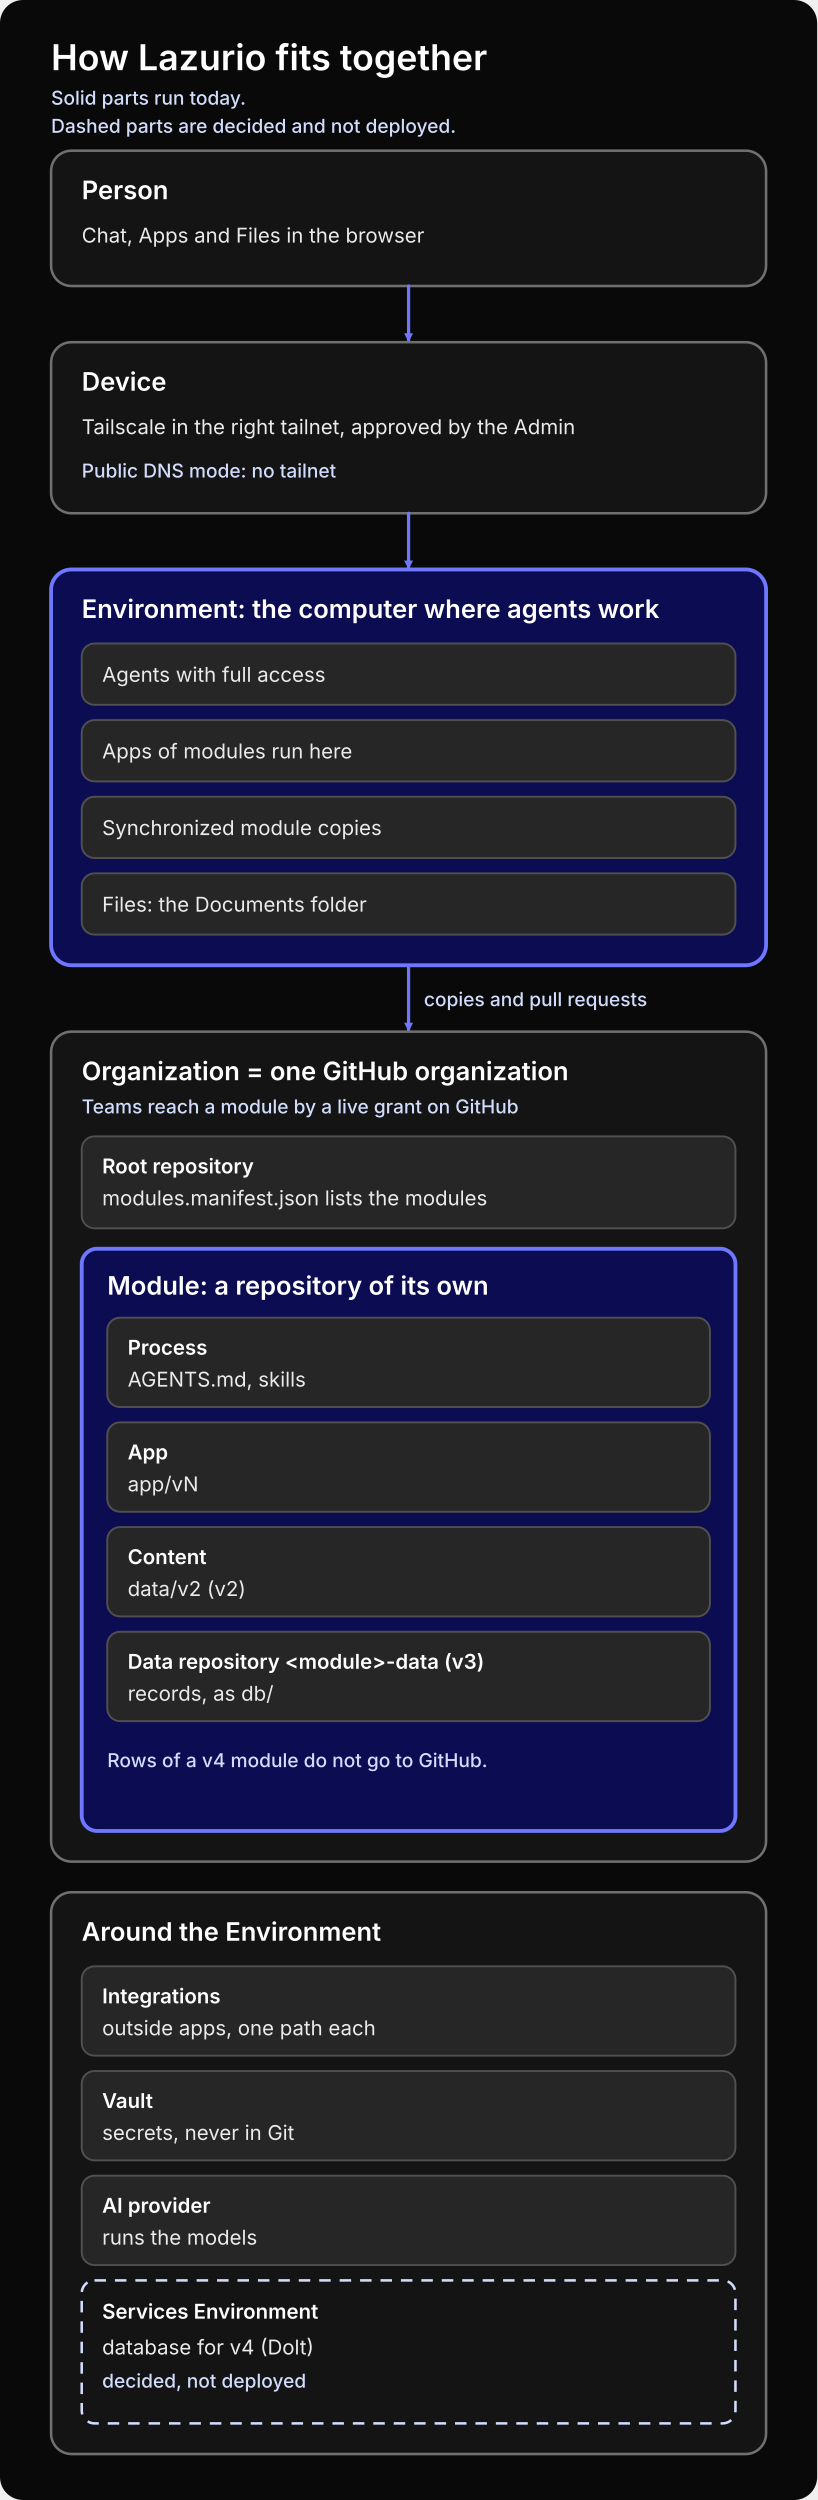
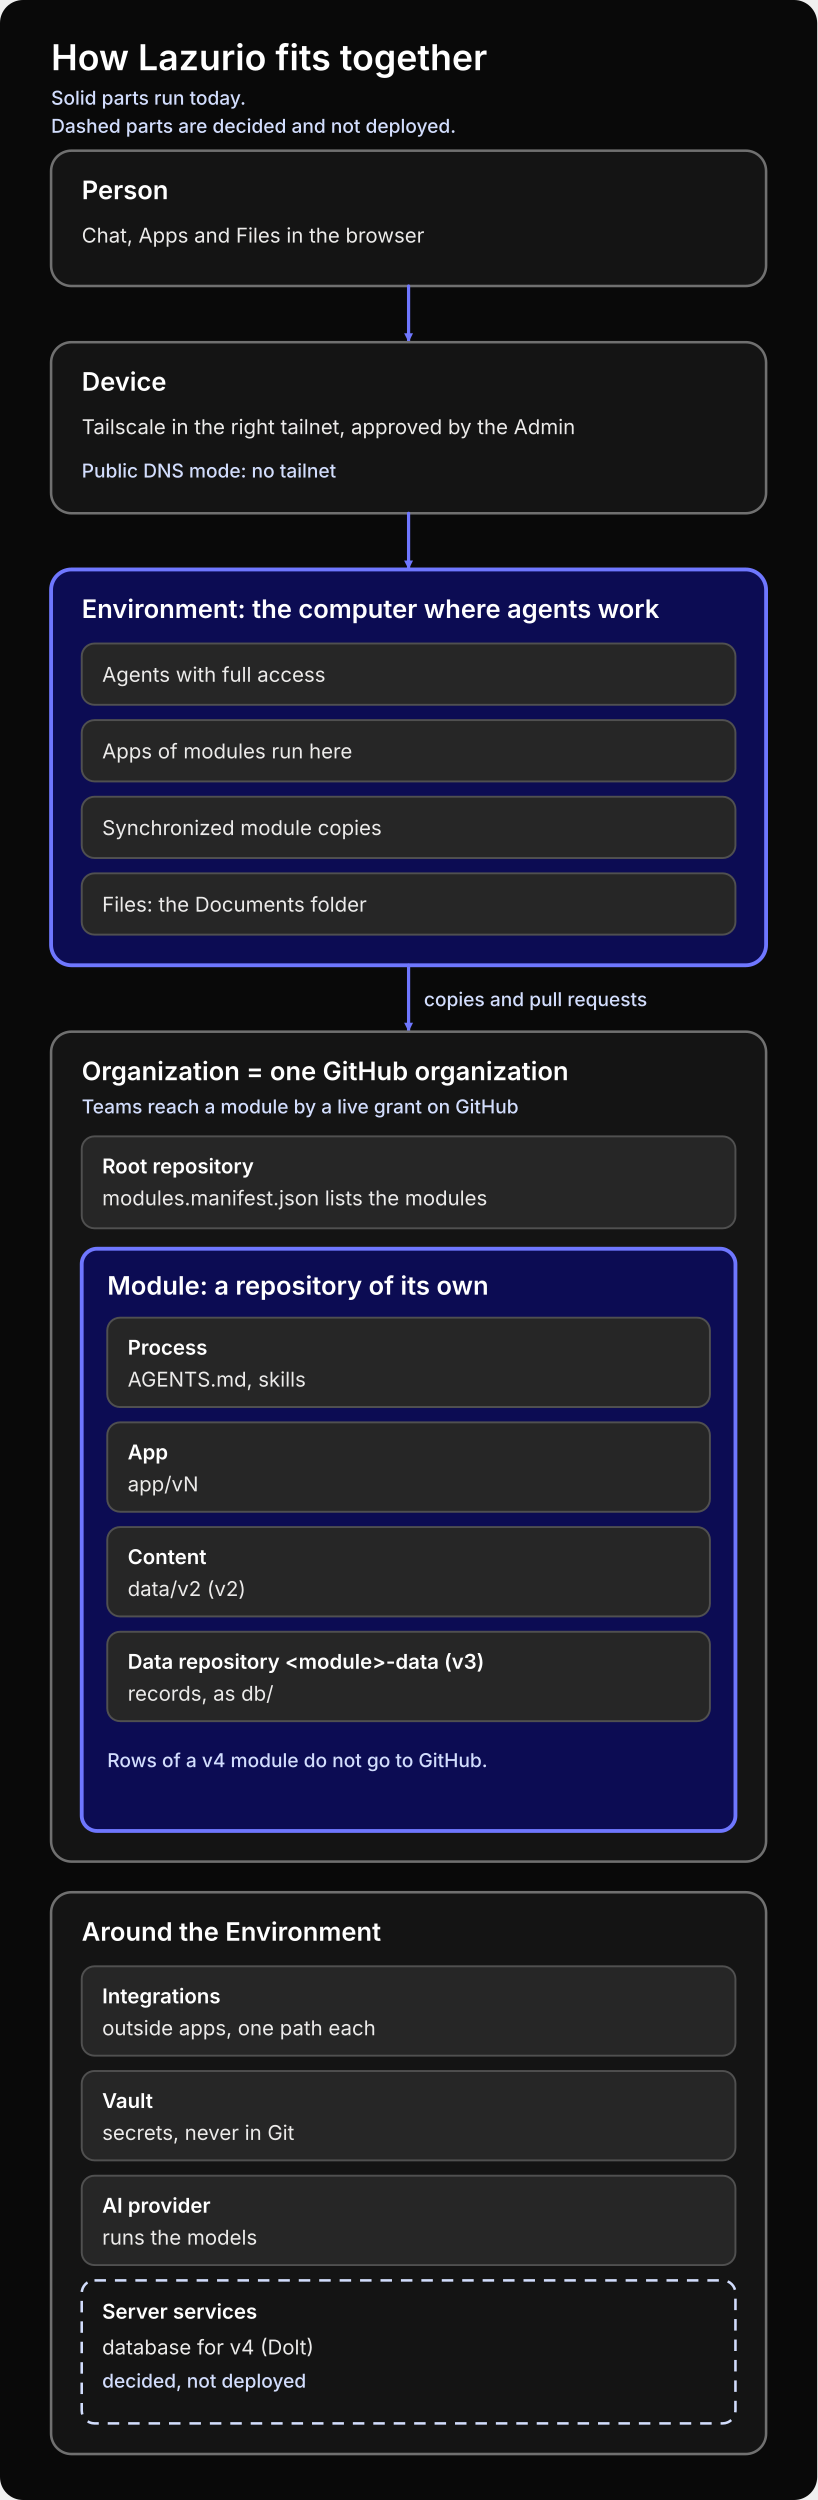
<svg xmlns="http://www.w3.org/2000/svg" width="640" height="1958" viewBox="0 0 640 1958" role="img" aria-labelledby="title description">
  <defs>
    <marker id="arrow" viewBox="0 0 9 9" refX="8" refY="4.5" markerWidth="9" markerHeight="9" markerUnits="userSpaceOnUse" orient="auto">
      <path d="M 1 1 L 8 4.5 L 1 8 z" fill="#6f77ff" />
    </marker>
    <marker id="arrowplanned" viewBox="0 0 9 9" refX="8" refY="4.5" markerWidth="9" markerHeight="9" markerUnits="userSpaceOnUse" orient="auto">
      <path d="M 1 1 L 8 4.5 L 1 8 z" fill="#d2ddfd" />
    </marker>
    <style>.bg{fill:#090909}.panel{fill:#141414;stroke:#707070;stroke-width:2}.focus{fill:#0c0c53;stroke:#6f77ff;stroke-width:3}.item{fill:#262626;stroke:#505050;stroke-width:1.5}.planned{fill:#141414;stroke:#d2ddfd;stroke-width:2;stroke-dasharray:9 7}.title{fill:#fff;font:600 28px Inter,Arial,sans-serif}.label{fill:#fff;font:600 20px Inter,Arial,sans-serif}.name{fill:#fff;font:600 16px Inter,Arial,sans-serif}.copy{fill:#ecebea;font:400 16px Inter,Arial,sans-serif}.note{fill:#d2ddfd;font:500 15px Inter,Arial,sans-serif}.flow{fill:none;stroke:#6f77ff;stroke-width:2.5;stroke-linecap:round;marker-end:url(#arrow)}.flowplanned{fill:none;stroke:#d2ddfd;stroke-width:2;stroke-dasharray:7 6;stroke-linecap:round;marker-end:url(#arrowplanned)}</style>
  </defs>
  <rect class="bg" width="640" height="1958" rx="18" />
  <text class="title" x="40" y="55">How Lazurio fits together</text>
  <text class="note" x="40" y="82">Solid parts run today.</text>
  <text class="note" x="40" y="104">Dashed parts are decided and not deployed.</text>
  <g data-node="person">
    <rect class="panel" x="40" y="118" width="560" height="106" rx="16" />
    <text class="label" x="64" y="156">Person</text>
    <text class="copy" x="64" y="190">Chat, Apps and Files in the browser</text>
  </g>
  <path class="flow" d="M320 224 V268" />
  <g data-node="device">
    <rect class="panel" x="40" y="268" width="560" height="134" rx="16" />
    <text class="label" x="64" y="306">Device</text>
    <text class="copy" x="64" y="340">Tailscale in the right tailnet, approved by the Admin</text>
    <text class="note" x="64" y="374">Public DNS mode: no tailnet</text>
  </g>
  <path class="flow" d="M320 402 V446" />
  <g data-node="environment">
    <rect class="focus" x="40" y="446" width="560" height="310" rx="16" />
    <text class="label" x="64" y="484">Environment: the computer where agents work</text>
    <rect class="item" x="64" y="504" width="512" height="48" rx="10" />
    <text class="copy" x="80" y="534">Agents with full access</text>
    <rect class="item" x="64" y="564" width="512" height="48" rx="10" />
    <text class="copy" x="80" y="594">Apps of modules run here</text>
    <rect class="item" x="64" y="624" width="512" height="48" rx="10" />
    <text class="copy" x="80" y="654">Synchronized module copies</text>
    <rect class="item" x="64" y="684" width="512" height="48" rx="10" />
    <text class="copy" x="80" y="714">Files: the Documents folder</text>
  </g>
  <path class="flow" d="M320 756 V808" />
  <text class="note" x="332" y="788">copies and pull requests</text>
  <g data-node="organization">
    <rect class="panel" x="40" y="808" width="560" height="650" rx="16" />
    <text class="label" x="64" y="846">Organization = one GitHub organization</text>
    <text class="note" x="64" y="872">Teams reach a module by a live grant on GitHub</text>
    <rect class="item" x="64" y="890" width="512" height="72" rx="10" />
    <text class="name" x="80" y="919">Root repository</text>
    <text class="copy" x="80" y="944">modules.manifest.json lists the modules</text>
    <rect class="focus" x="64" y="978" width="512" height="456" rx="12" />
    <text class="label" x="84" y="1014">Module: a repository of its own</text>
    <rect class="item" x="84" y="1032" width="472" height="70" rx="10" />
    <text class="name" x="100" y="1061">Process</text>
    <text class="copy" x="100" y="1086">AGENTS.md, skills</text>
    <rect class="item" x="84" y="1114" width="472" height="70" rx="10" />
    <text class="name" x="100" y="1143">App</text>
    <text class="copy" x="100" y="1168">app/vN</text>
    <rect class="item" x="84" y="1196" width="472" height="70" rx="10" />
    <text class="name" x="100" y="1225">Content</text>
    <text class="copy" x="100" y="1250">data/v2 (v2)</text>
    <rect class="item" x="84" y="1278" width="472" height="70" rx="10" />
    <text class="name" x="100" y="1307">Data repository &lt;module&gt;-data (v3)</text>
    <text class="copy" x="100" y="1332">records, as db/</text>
    <text class="note" x="84" y="1384">Rows of a v4 module do not go to GitHub.</text>
  </g>
  <g data-node="around">
    <rect class="panel" x="40" y="1482" width="560" height="440" rx="16" />
    <text class="label" x="64" y="1520">Around the Environment</text>
    <rect class="item" x="64" y="1540" width="512" height="70" rx="10" />
    <text class="name" x="80" y="1569">Integrations</text>
    <text class="copy" x="80" y="1594">outside apps, one path each</text>
    <rect class="item" x="64" y="1622" width="512" height="70" rx="10" />
    <text class="name" x="80" y="1651">Vault</text>
    <text class="copy" x="80" y="1676">secrets, never in Git</text>
    <rect class="item" x="64" y="1704" width="512" height="70" rx="10" />
    <text class="name" x="80" y="1733">AI provider</text>
    <text class="copy" x="80" y="1758">runs the models</text>
    <rect class="planned" x="64" y="1786" width="512" height="112" rx="10" />
-     <text class="name" x="80" y="1816">Services Environment</text>
+     <text class="name" x="80" y="1816">Server services</text>
    <text class="copy" x="80" y="1844">database for v4 (Dolt)</text>
    <text class="note" x="80" y="1870">decided, not deployed</text>
  </g>
</svg>
